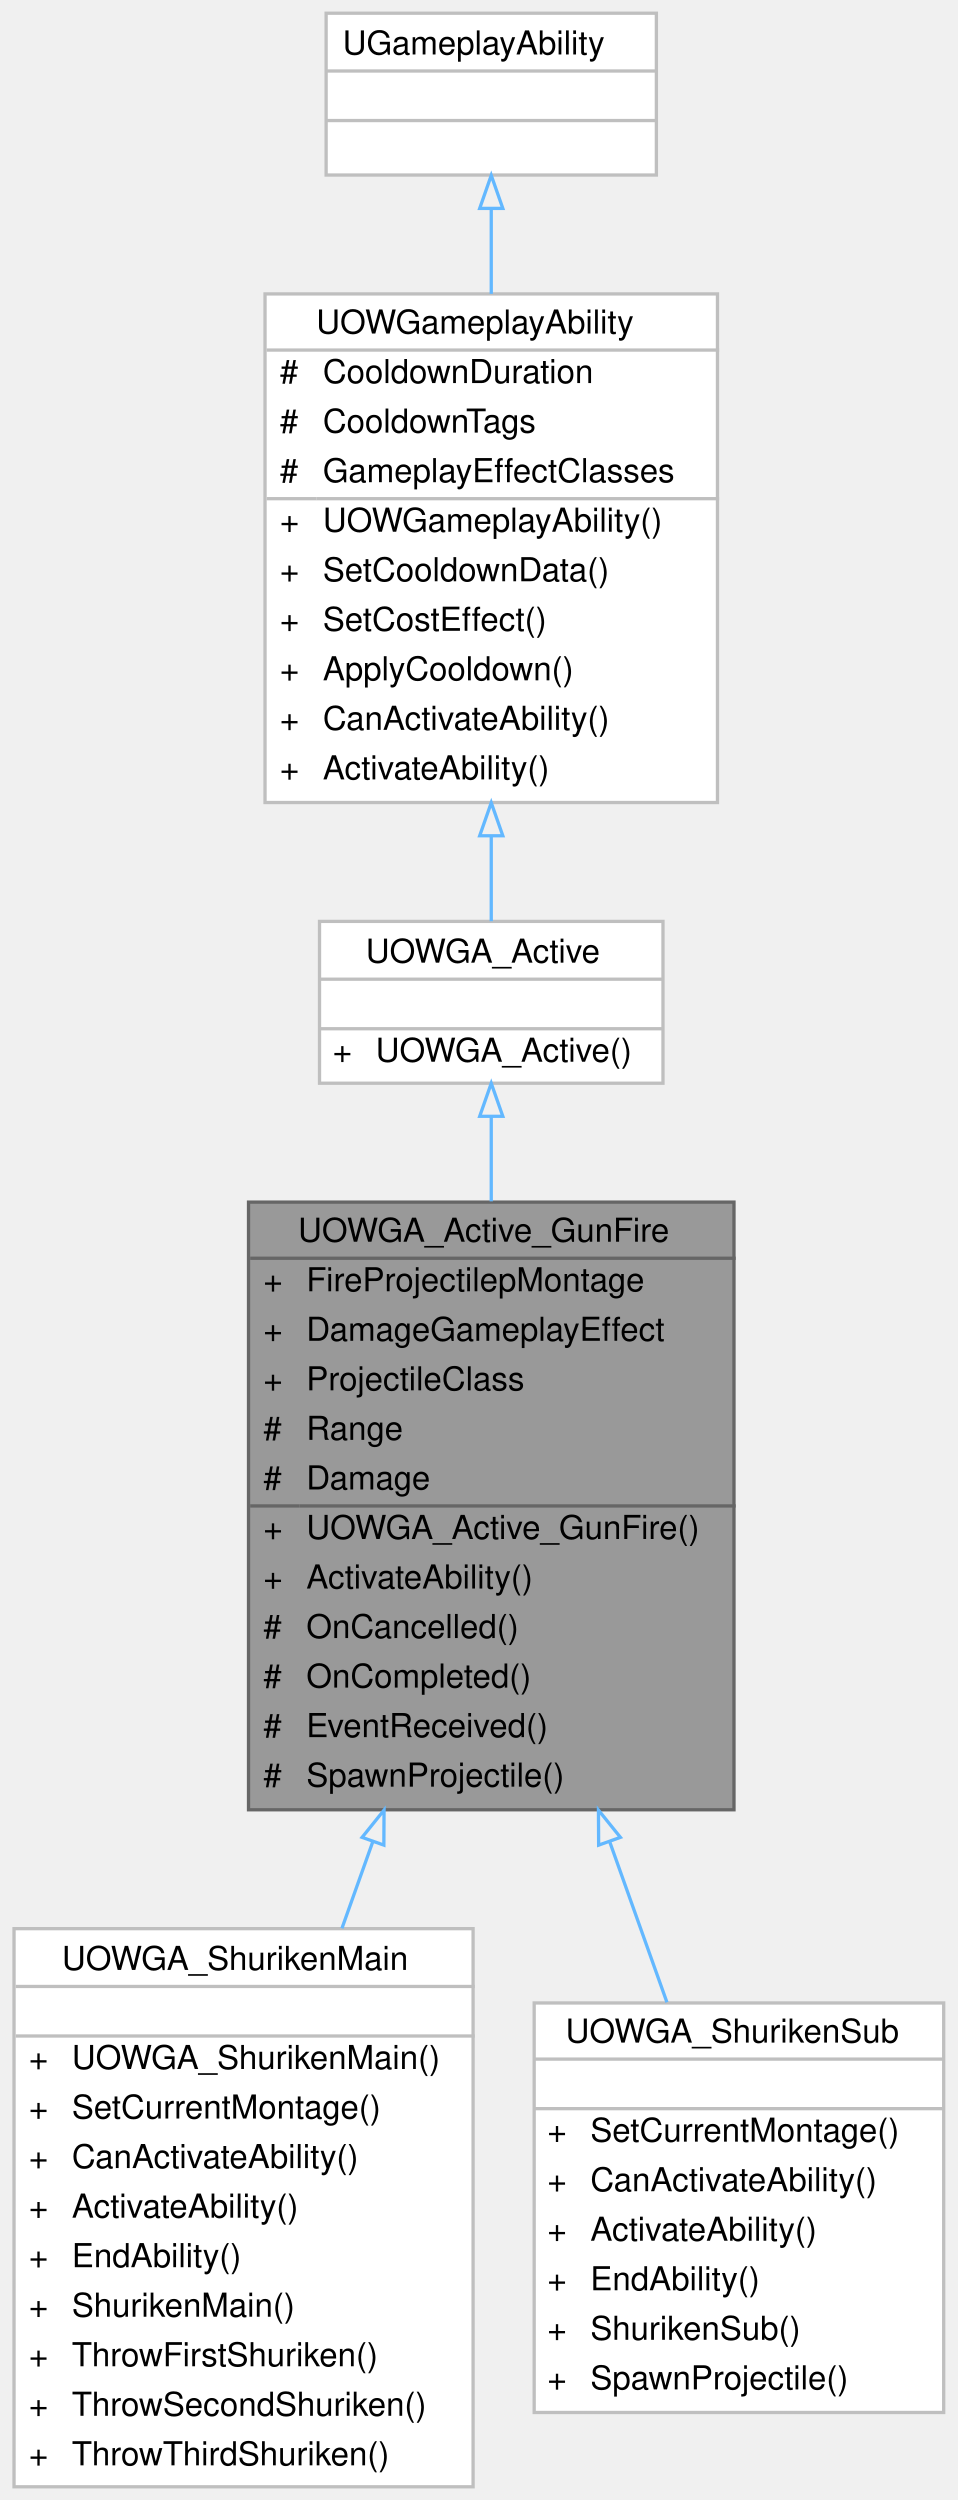
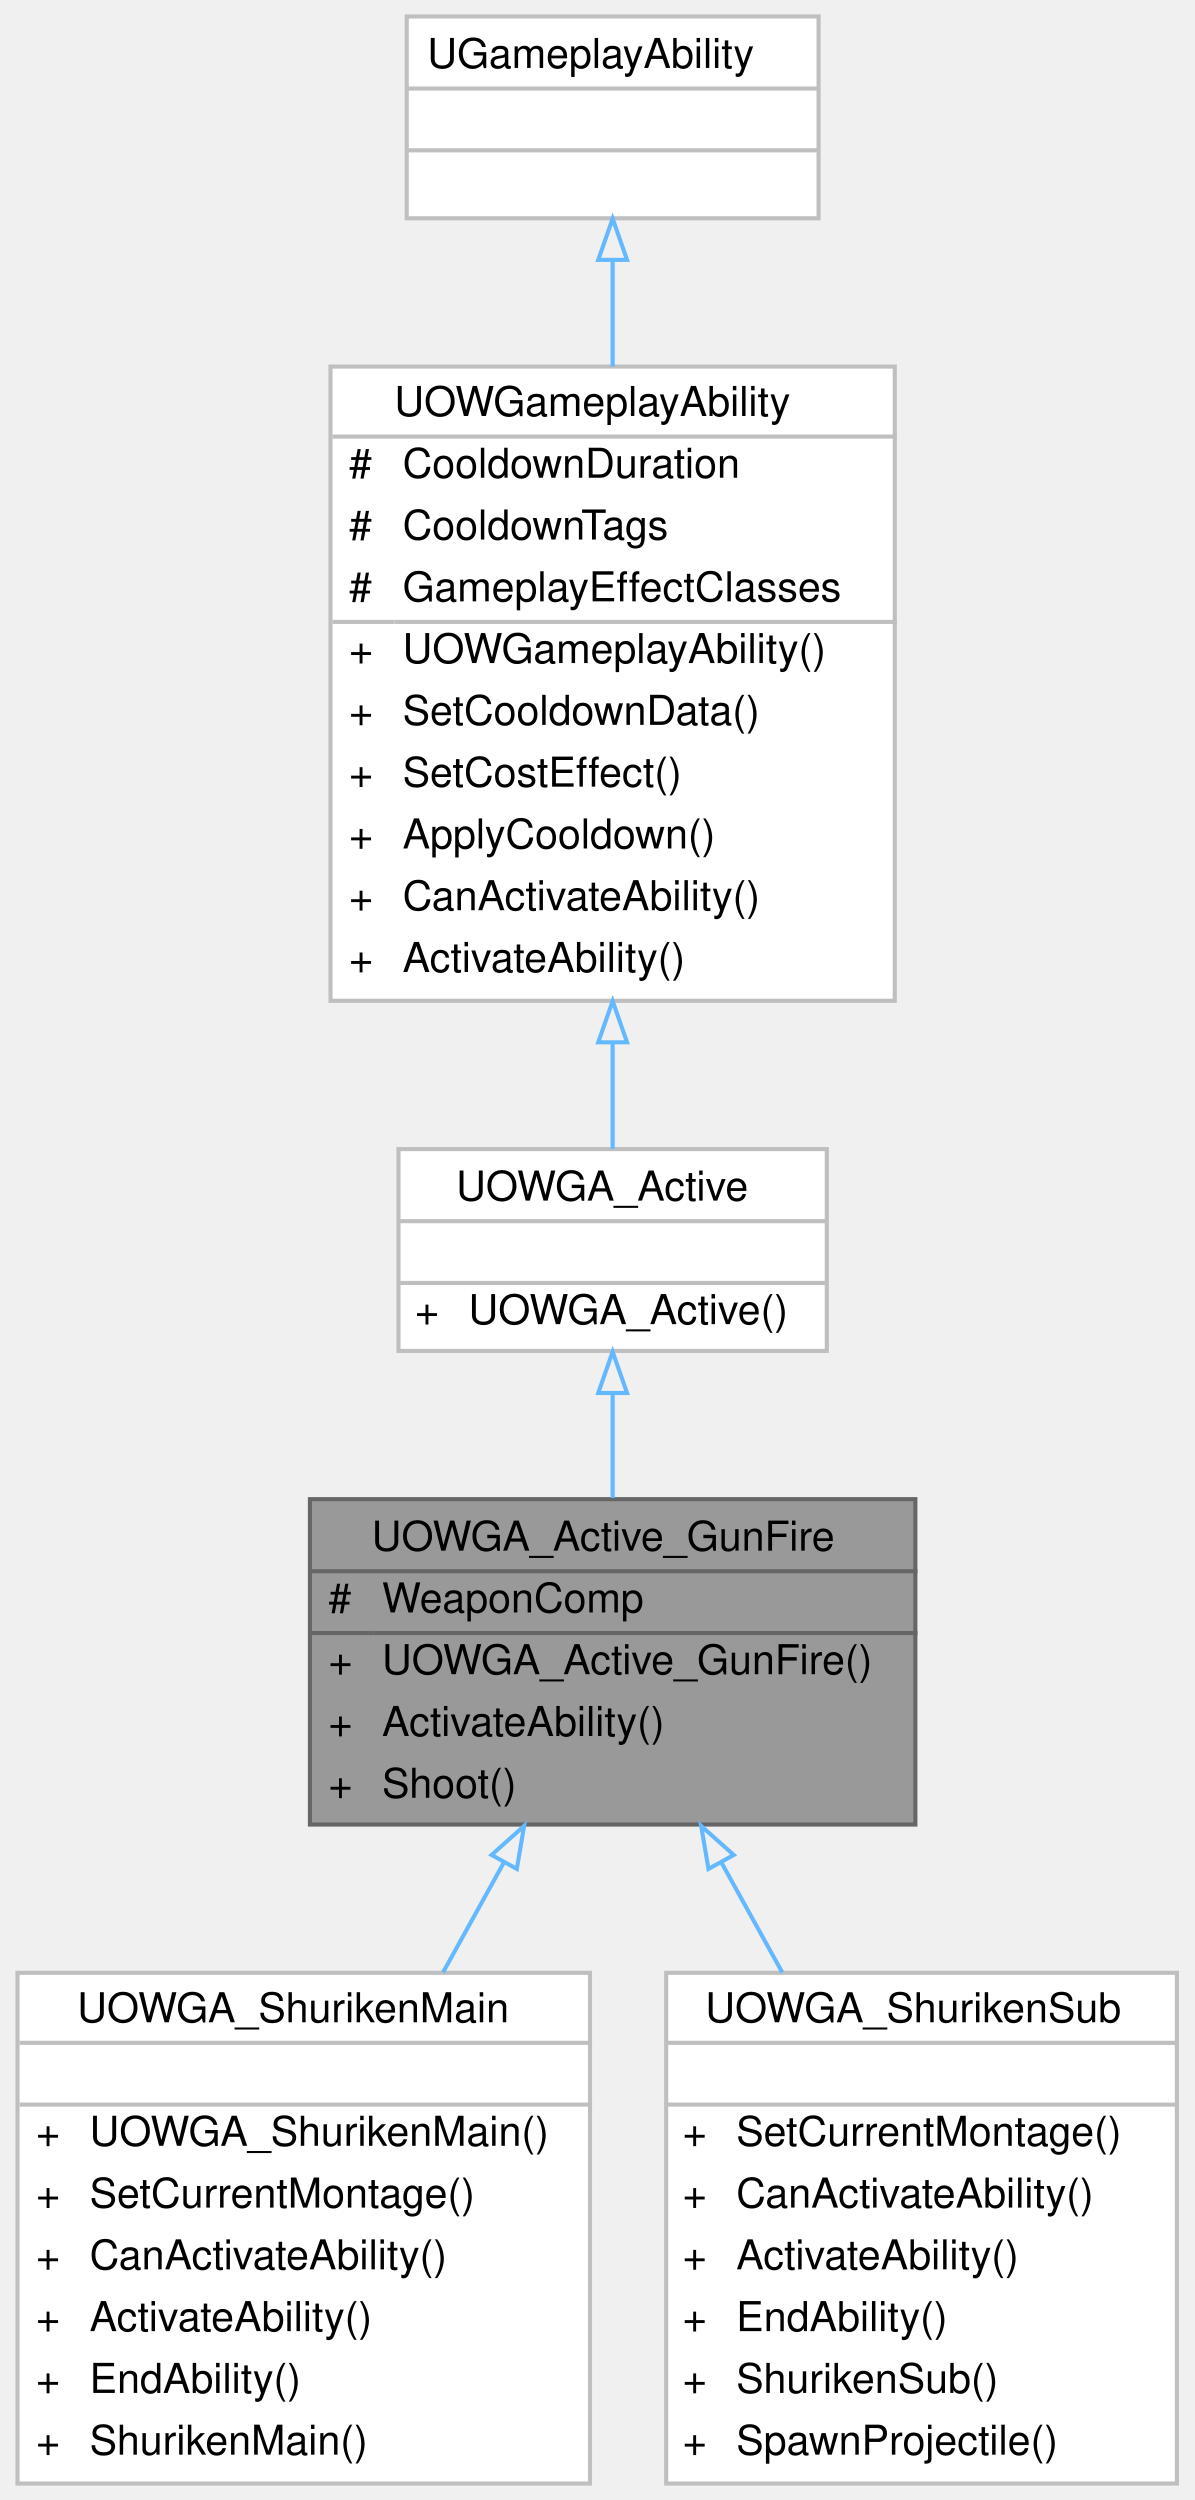
- <svg xmlns="http://www.w3.org/2000/svg" xmlns:xlink="http://www.w3.org/1999/xlink" width="290pt" height="757pt" viewBox="0.00 0.00 289.50 757.00">
-   <g id="graph0" class="graph" transform="scale(1 1) rotate(0) translate(4 753)">
+ <svg xmlns="http://www.w3.org/2000/svg" xmlns:xlink="http://www.w3.org/1999/xlink" width="290pt" height="607pt" viewBox="0.00 0.00 289.50 607.00">
+   <g id="graph0" class="graph" transform="scale(1 1) rotate(0) translate(4 603)">
    <g id="Node000001" class="node">
      <g id="a_Node000001">
        <a xlink:title=" ">
-           <polygon fill="#999999" stroke="transparent" points="218,-389 71,-389 71,-205 218,-205 218,-389" />
-           <text text-anchor="start" x="86" y="-377" font-family="Helvetica,sans-Serif" font-size="10.00">UOWGA_Active_GunFire</text>
-           <text text-anchor="start" x="75.5" y="-362" font-family="Helvetica,sans-Serif" font-size="10.00">+</text>
-           <text text-anchor="start" x="88.5" y="-362" font-family="Helvetica,sans-Serif" font-size="10.00">FireProjectilepMontage</text>
-           <text text-anchor="start" x="75.5" y="-347" font-family="Helvetica,sans-Serif" font-size="10.00">+</text>
-           <text text-anchor="start" x="88.5" y="-347" font-family="Helvetica,sans-Serif" font-size="10.00">DamageGameplayEffect</text>
-           <text text-anchor="start" x="75.5" y="-332" font-family="Helvetica,sans-Serif" font-size="10.00">+</text>
-           <text text-anchor="start" x="88.5" y="-332" font-family="Helvetica,sans-Serif" font-size="10.00">ProjectileClass</text>
-           <text text-anchor="start" x="75.5" y="-317" font-family="Helvetica,sans-Serif" font-size="10.00">#</text>
-           <text text-anchor="start" x="88.5" y="-317" font-family="Helvetica,sans-Serif" font-size="10.00">Range</text>
-           <text text-anchor="start" x="75.5" y="-302" font-family="Helvetica,sans-Serif" font-size="10.00">#</text>
-           <text text-anchor="start" x="88.5" y="-302" font-family="Helvetica,sans-Serif" font-size="10.00">Damage</text>
-           <text text-anchor="start" x="75.5" y="-287" font-family="Helvetica,sans-Serif" font-size="10.00">+</text>
-           <text text-anchor="start" x="88.5" y="-287" font-family="Helvetica,sans-Serif" font-size="10.00">UOWGA_Active_GunFire()</text>
-           <text text-anchor="start" x="75.5" y="-272" font-family="Helvetica,sans-Serif" font-size="10.00">+</text>
-           <text text-anchor="start" x="88.5" y="-272" font-family="Helvetica,sans-Serif" font-size="10.00">ActivateAbility()</text>
-           <text text-anchor="start" x="75.5" y="-257" font-family="Helvetica,sans-Serif" font-size="10.00">#</text>
-           <text text-anchor="start" x="88.5" y="-257" font-family="Helvetica,sans-Serif" font-size="10.00">OnCancelled()</text>
-           <text text-anchor="start" x="75.5" y="-242" font-family="Helvetica,sans-Serif" font-size="10.00">#</text>
-           <text text-anchor="start" x="88.5" y="-242" font-family="Helvetica,sans-Serif" font-size="10.00">OnCompleted()</text>
-           <text text-anchor="start" x="75.5" y="-227" font-family="Helvetica,sans-Serif" font-size="10.00">#</text>
-           <text text-anchor="start" x="88.5" y="-227" font-family="Helvetica,sans-Serif" font-size="10.00">EventReceived()</text>
-           <text text-anchor="start" x="75.5" y="-212" font-family="Helvetica,sans-Serif" font-size="10.00">#</text>
-           <text text-anchor="start" x="88.5" y="-212" font-family="Helvetica,sans-Serif" font-size="10.00">SpawnProjectile()</text>
-           <polygon fill="#666666" stroke="#666666" points="71.5,-372 71.5,-372 218.5,-372 218.5,-372 71.5,-372" />
-           <polygon fill="#666666" stroke="#666666" points="71.5,-297 71.5,-297 86.5,-297 86.5,-297 71.5,-297" />
-           <polygon fill="#666666" stroke="#666666" points="86.5,-297 86.5,-297 218.5,-297 218.5,-297 86.5,-297" />
-           <polygon fill="none" stroke="#666666" points="71,-205 71,-389 218,-389 218,-205 71,-205" />
+           <polygon fill="#999999" stroke="transparent" points="218,-239 71,-239 71,-160 218,-160 218,-239" />
+           <text text-anchor="start" x="86" y="-226.5" font-family="Helvetica,sans-Serif" font-size="10.00">UOWGA_Active_GunFire</text>
+           <text text-anchor="start" x="75.5" y="-211.5" font-family="Helvetica,sans-Serif" font-size="10.00">#</text>
+           <text text-anchor="start" x="88.5" y="-211.5" font-family="Helvetica,sans-Serif" font-size="10.00">WeaponComp</text>
+           <text text-anchor="start" x="75.5" y="-196.5" font-family="Helvetica,sans-Serif" font-size="10.00">+</text>
+           <text text-anchor="start" x="88.5" y="-196.5" font-family="Helvetica,sans-Serif" font-size="10.00">UOWGA_Active_GunFire()</text>
+           <text text-anchor="start" x="75.5" y="-181.5" font-family="Helvetica,sans-Serif" font-size="10.00">+</text>
+           <text text-anchor="start" x="88.5" y="-181.5" font-family="Helvetica,sans-Serif" font-size="10.00">ActivateAbility()</text>
+           <text text-anchor="start" x="75.5" y="-166.5" font-family="Helvetica,sans-Serif" font-size="10.00">+</text>
+           <text text-anchor="start" x="88.5" y="-166.5" font-family="Helvetica,sans-Serif" font-size="10.00">Shoot()</text>
+           <polygon fill="#666666" stroke="#666666" points="71.5,-221.5 71.5,-221.5 218.5,-221.5 218.5,-221.5 71.5,-221.5" />
+           <polygon fill="#666666" stroke="#666666" points="71.5,-206.5 71.5,-206.5 86.5,-206.5 86.5,-206.5 71.5,-206.5" />
+           <polygon fill="#666666" stroke="#666666" points="86.5,-206.5 86.5,-206.5 218.5,-206.5 218.5,-206.5 86.5,-206.5" />
+           <polygon fill="none" stroke="#666666" points="71,-160 71,-239 218,-239 218,-160 71,-160" />
        </a>
      </g>
    </g>
    <g id="Node000005" class="node">
      <g id="a_Node000005">
        <a xlink:href="classUOWGA__ShurikenMain.html" target="_top" xlink:title=" ">
-           <polygon fill="white" stroke="transparent" points="139,-169 0,-169 0,0 139,0 139,-169" />
-           <text text-anchor="start" x="14.5" y="-156.5" font-family="Helvetica,sans-Serif" font-size="10.00">UOWGA_ShurikenMain</text>
-           <text text-anchor="start" x="68" y="-141.5" font-family="Helvetica,sans-Serif" font-size="10.00"> </text>
-           <text text-anchor="start" x="4.5" y="-126.5" font-family="Helvetica,sans-Serif" font-size="10.00">+</text>
-           <text text-anchor="start" x="17.5" y="-126.5" font-family="Helvetica,sans-Serif" font-size="10.00">UOWGA_ShurikenMain()</text>
-           <text text-anchor="start" x="4.5" y="-111.5" font-family="Helvetica,sans-Serif" font-size="10.00">+</text>
-           <text text-anchor="start" x="17.5" y="-111.5" font-family="Helvetica,sans-Serif" font-size="10.00">SetCurrentMontage()</text>
-           <text text-anchor="start" x="4.5" y="-96.5" font-family="Helvetica,sans-Serif" font-size="10.00">+</text>
-           <text text-anchor="start" x="17.5" y="-96.5" font-family="Helvetica,sans-Serif" font-size="10.00">CanActivateAbility()</text>
-           <text text-anchor="start" x="4.5" y="-81.5" font-family="Helvetica,sans-Serif" font-size="10.00">+</text>
-           <text text-anchor="start" x="17.5" y="-81.5" font-family="Helvetica,sans-Serif" font-size="10.00">ActivateAbility()</text>
-           <text text-anchor="start" x="4.5" y="-66.5" font-family="Helvetica,sans-Serif" font-size="10.00">+</text>
-           <text text-anchor="start" x="17.5" y="-66.5" font-family="Helvetica,sans-Serif" font-size="10.00">EndAbility()</text>
-           <text text-anchor="start" x="4.5" y="-51.5" font-family="Helvetica,sans-Serif" font-size="10.00">+</text>
-           <text text-anchor="start" x="17.5" y="-51.5" font-family="Helvetica,sans-Serif" font-size="10.00">ShurikenMain()</text>
-           <text text-anchor="start" x="4.5" y="-36.5" font-family="Helvetica,sans-Serif" font-size="10.00">+</text>
-           <text text-anchor="start" x="17.5" y="-36.5" font-family="Helvetica,sans-Serif" font-size="10.00">ThrowFirstShuriken()</text>
-           <text text-anchor="start" x="4.5" y="-21.5" font-family="Helvetica,sans-Serif" font-size="10.00">+</text>
-           <text text-anchor="start" x="17.5" y="-21.5" font-family="Helvetica,sans-Serif" font-size="10.00">ThrowSecondShuriken()</text>
-           <text text-anchor="start" x="4.5" y="-6.5" font-family="Helvetica,sans-Serif" font-size="10.00">+</text>
-           <text text-anchor="start" x="17.5" y="-6.5" font-family="Helvetica,sans-Serif" font-size="10.00">ThrowThirdShuriken()</text>
-           <polygon fill="#bfbfbf" stroke="#bfbfbf" points="0.5,-151.5 0.5,-151.5 139.5,-151.5 139.5,-151.5 0.5,-151.5" />
-           <polygon fill="#bfbfbf" stroke="#bfbfbf" points="0.5,-136.5 0.5,-136.5 139.5,-136.5 139.5,-136.5 0.5,-136.5" />
-           <polygon fill="none" stroke="#bfbfbf" points="0,0 0,-169 139,-169 139,0 0,0" />
+           <polygon fill="white" stroke="transparent" points="139,-124 0,-124 0,0 139,0 139,-124" />
+           <text text-anchor="start" x="14.5" y="-112" font-family="Helvetica,sans-Serif" font-size="10.00">UOWGA_ShurikenMain</text>
+           <text text-anchor="start" x="68" y="-97" font-family="Helvetica,sans-Serif" font-size="10.00"> </text>
+           <text text-anchor="start" x="4.5" y="-82" font-family="Helvetica,sans-Serif" font-size="10.00">+</text>
+           <text text-anchor="start" x="17.5" y="-82" font-family="Helvetica,sans-Serif" font-size="10.00">UOWGA_ShurikenMain()</text>
+           <text text-anchor="start" x="4.5" y="-67" font-family="Helvetica,sans-Serif" font-size="10.00">+</text>
+           <text text-anchor="start" x="17.5" y="-67" font-family="Helvetica,sans-Serif" font-size="10.00">SetCurrentMontage()</text>
+           <text text-anchor="start" x="4.5" y="-52" font-family="Helvetica,sans-Serif" font-size="10.00">+</text>
+           <text text-anchor="start" x="17.5" y="-52" font-family="Helvetica,sans-Serif" font-size="10.00">CanActivateAbility()</text>
+           <text text-anchor="start" x="4.5" y="-37" font-family="Helvetica,sans-Serif" font-size="10.00">+</text>
+           <text text-anchor="start" x="17.5" y="-37" font-family="Helvetica,sans-Serif" font-size="10.00">ActivateAbility()</text>
+           <text text-anchor="start" x="4.5" y="-22" font-family="Helvetica,sans-Serif" font-size="10.00">+</text>
+           <text text-anchor="start" x="17.5" y="-22" font-family="Helvetica,sans-Serif" font-size="10.00">EndAbility()</text>
+           <text text-anchor="start" x="4.5" y="-7" font-family="Helvetica,sans-Serif" font-size="10.00">+</text>
+           <text text-anchor="start" x="17.5" y="-7" font-family="Helvetica,sans-Serif" font-size="10.00">ShurikenMain()</text>
+           <polygon fill="#bfbfbf" stroke="#bfbfbf" points="0.5,-107 0.5,-107 139.5,-107 139.5,-107 0.5,-107" />
+           <polygon fill="#bfbfbf" stroke="#bfbfbf" points="0.5,-92 0.5,-92 139.5,-92 139.5,-92 0.5,-92" />
+           <polygon fill="none" stroke="#bfbfbf" points="0,0 0,-124 139,-124 139,0 0,0" />
        </a>
      </g>
    </g>
    <g id="edge4_Node000001_Node000005" class="edge">
      <g id="a_edge4_Node000001_Node000005">
        <a xlink:title=" ">
-           <path fill="none" stroke="#63b8ff" d="M108.65,-195.38C105.52,-186.59 102.37,-177.75 99.29,-169.11" />
-           <polygon fill="none" stroke="#63b8ff" points="105.39,-196.65 112.04,-204.9 111.98,-194.3 105.39,-196.65" />
+           <path fill="none" stroke="#63b8ff" d="M118.13,-150.85C113.34,-142.2 108.28,-133.07 103.31,-124.09" />
+           <polygon fill="none" stroke="#63b8ff" points="115.1,-152.62 123.01,-159.67 121.23,-149.23 115.1,-152.62" />
        </a>
      </g>
    </g>
    <g id="Node000006" class="node">
      <g id="a_Node000006">
        <a xlink:href="classUOWGA__ShurikenSub.html" target="_top" xlink:title=" ">
-           <polygon fill="white" stroke="transparent" points="281.5,-146.5 157.5,-146.5 157.5,-22.5 281.5,-22.5 281.5,-146.5" />
-           <text text-anchor="start" x="167" y="-134.5" font-family="Helvetica,sans-Serif" font-size="10.00">UOWGA_ShurikenSub</text>
-           <text text-anchor="start" x="217.5" y="-119.5" font-family="Helvetica,sans-Serif" font-size="10.00"> </text>
-           <text text-anchor="start" x="161.5" y="-104.5" font-family="Helvetica,sans-Serif" font-size="10.00">+</text>
-           <text text-anchor="start" x="174.5" y="-104.5" font-family="Helvetica,sans-Serif" font-size="10.00">SetCurrentMontage()</text>
-           <text text-anchor="start" x="161.5" y="-89.5" font-family="Helvetica,sans-Serif" font-size="10.00">+</text>
-           <text text-anchor="start" x="174.5" y="-89.5" font-family="Helvetica,sans-Serif" font-size="10.00">CanActivateAbility()</text>
-           <text text-anchor="start" x="161.5" y="-74.5" font-family="Helvetica,sans-Serif" font-size="10.00">+</text>
-           <text text-anchor="start" x="174.5" y="-74.5" font-family="Helvetica,sans-Serif" font-size="10.00">ActivateAbility()</text>
-           <text text-anchor="start" x="161.5" y="-59.5" font-family="Helvetica,sans-Serif" font-size="10.00">+</text>
-           <text text-anchor="start" x="174.5" y="-59.5" font-family="Helvetica,sans-Serif" font-size="10.00">EndAbility()</text>
-           <text text-anchor="start" x="161.5" y="-44.5" font-family="Helvetica,sans-Serif" font-size="10.00">+</text>
-           <text text-anchor="start" x="174.5" y="-44.5" font-family="Helvetica,sans-Serif" font-size="10.00">ShurikenSub()</text>
-           <text text-anchor="start" x="161.5" y="-29.5" font-family="Helvetica,sans-Serif" font-size="10.00">+</text>
-           <text text-anchor="start" x="174.5" y="-29.5" font-family="Helvetica,sans-Serif" font-size="10.00">SpawnProjectile()</text>
-           <polygon fill="#bfbfbf" stroke="#bfbfbf" points="157.5,-129.5 157.5,-129.5 281.5,-129.5 281.5,-129.5 157.5,-129.5" />
-           <polygon fill="#bfbfbf" stroke="#bfbfbf" points="157.5,-114.5 157.5,-114.5 281.5,-114.5 281.5,-114.5 157.5,-114.5" />
-           <polygon fill="none" stroke="#bfbfbf" points="157.5,-22.5 157.5,-146.5 281.5,-146.5 281.5,-22.5 157.5,-22.5" />
+           <polygon fill="white" stroke="transparent" points="281.5,-124 157.5,-124 157.5,0 281.5,0 281.5,-124" />
+           <text text-anchor="start" x="167" y="-112" font-family="Helvetica,sans-Serif" font-size="10.00">UOWGA_ShurikenSub</text>
+           <text text-anchor="start" x="217.5" y="-97" font-family="Helvetica,sans-Serif" font-size="10.00"> </text>
+           <text text-anchor="start" x="161.5" y="-82" font-family="Helvetica,sans-Serif" font-size="10.00">+</text>
+           <text text-anchor="start" x="174.5" y="-82" font-family="Helvetica,sans-Serif" font-size="10.00">SetCurrentMontage()</text>
+           <text text-anchor="start" x="161.5" y="-67" font-family="Helvetica,sans-Serif" font-size="10.00">+</text>
+           <text text-anchor="start" x="174.5" y="-67" font-family="Helvetica,sans-Serif" font-size="10.00">CanActivateAbility()</text>
+           <text text-anchor="start" x="161.5" y="-52" font-family="Helvetica,sans-Serif" font-size="10.00">+</text>
+           <text text-anchor="start" x="174.5" y="-52" font-family="Helvetica,sans-Serif" font-size="10.00">ActivateAbility()</text>
+           <text text-anchor="start" x="161.5" y="-37" font-family="Helvetica,sans-Serif" font-size="10.00">+</text>
+           <text text-anchor="start" x="174.5" y="-37" font-family="Helvetica,sans-Serif" font-size="10.00">EndAbility()</text>
+           <text text-anchor="start" x="161.5" y="-22" font-family="Helvetica,sans-Serif" font-size="10.00">+</text>
+           <text text-anchor="start" x="174.5" y="-22" font-family="Helvetica,sans-Serif" font-size="10.00">ShurikenSub()</text>
+           <text text-anchor="start" x="161.5" y="-7" font-family="Helvetica,sans-Serif" font-size="10.00">+</text>
+           <text text-anchor="start" x="174.5" y="-7" font-family="Helvetica,sans-Serif" font-size="10.00">SpawnProjectile()</text>
+           <polygon fill="#bfbfbf" stroke="#bfbfbf" points="157.5,-107 157.5,-107 281.5,-107 281.5,-107 157.5,-107" />
+           <polygon fill="#bfbfbf" stroke="#bfbfbf" points="157.5,-92 157.5,-92 281.5,-92 281.5,-92 157.5,-92" />
+           <polygon fill="none" stroke="#bfbfbf" points="157.5,0 157.5,-124 281.5,-124 281.5,0 157.5,0" />
        </a>
      </g>
    </g>
    <g id="edge5_Node000001_Node000006" class="edge">
      <g id="a_edge5_Node000001_Node000006">
        <a xlink:title=" ">
-           <path fill="none" stroke="#63b8ff" d="M180.42,-195.17C186.32,-178.61 192.28,-161.91 197.7,-146.7" />
-           <polygon fill="none" stroke="#63b8ff" points="177.02,-194.3 176.96,-204.9 183.61,-196.65 177.02,-194.3" />
+           <path fill="none" stroke="#63b8ff" d="M170.87,-150.85C175.66,-142.2 180.72,-133.07 185.69,-124.09" />
+           <polygon fill="none" stroke="#63b8ff" points="167.77,-149.23 165.99,-159.67 173.9,-152.62 167.77,-149.23" />
        </a>
      </g>
    </g>
    <g id="Node000002" class="node">
      <g id="a_Node000002">
        <a xlink:href="classUOWGA__Active.html" target="_top" xlink:title=" ">
-           <polygon fill="white" stroke="transparent" points="196.5,-474 92.5,-474 92.5,-425 196.5,-425 196.5,-474" />
-           <text text-anchor="start" x="106.5" y="-461.5" font-family="Helvetica,sans-Serif" font-size="10.00">UOWGA_Active</text>
-           <text text-anchor="start" x="142.5" y="-446.5" font-family="Helvetica,sans-Serif" font-size="10.00"> </text>
-           <text text-anchor="start" x="96.5" y="-431.5" font-family="Helvetica,sans-Serif" font-size="10.00">+</text>
-           <text text-anchor="start" x="109.5" y="-431.5" font-family="Helvetica,sans-Serif" font-size="10.00">UOWGA_Active()</text>
-           <polygon fill="#bfbfbf" stroke="#bfbfbf" points="92.5,-456.5 92.5,-456.5 196.5,-456.5 196.5,-456.5 92.5,-456.5" />
-           <polygon fill="#bfbfbf" stroke="#bfbfbf" points="92.5,-441.5 92.5,-441.5 196.5,-441.5 196.5,-441.5 92.5,-441.5" />
-           <polygon fill="none" stroke="#bfbfbf" points="92.5,-425 92.5,-474 196.5,-474 196.5,-425 92.5,-425" />
+           <polygon fill="white" stroke="transparent" points="196.5,-324 92.5,-324 92.5,-275 196.5,-275 196.5,-324" />
+           <text text-anchor="start" x="106.5" y="-311.5" font-family="Helvetica,sans-Serif" font-size="10.00">UOWGA_Active</text>
+           <text text-anchor="start" x="142.5" y="-296.5" font-family="Helvetica,sans-Serif" font-size="10.00"> </text>
+           <text text-anchor="start" x="96.5" y="-281.5" font-family="Helvetica,sans-Serif" font-size="10.00">+</text>
+           <text text-anchor="start" x="109.5" y="-281.5" font-family="Helvetica,sans-Serif" font-size="10.00">UOWGA_Active()</text>
+           <polygon fill="#bfbfbf" stroke="#bfbfbf" points="92.5,-306.5 92.5,-306.5 196.5,-306.5 196.5,-306.5 92.5,-306.5" />
+           <polygon fill="#bfbfbf" stroke="#bfbfbf" points="92.5,-291.5 92.5,-291.5 196.5,-291.5 196.5,-291.5 92.5,-291.5" />
+           <polygon fill="none" stroke="#bfbfbf" points="92.5,-275 92.5,-324 196.5,-324 196.5,-275 92.5,-275" />
        </a>
      </g>
    </g>
    <g id="edge1_Node000001_Node000002" class="edge">
      <g id="a_edge1_Node000001_Node000002">
        <a xlink:title=" ">
-           <path fill="none" stroke="#63b8ff" d="M144.5,-414.88C144.5,-407.03 144.5,-398.29 144.5,-389.23" />
-           <polygon fill="none" stroke="#63b8ff" points="141,-414.98 144.5,-424.98 148,-414.98 141,-414.98" />
+           <path fill="none" stroke="#63b8ff" d="M144.5,-264.52C144.5,-256.38 144.5,-247.63 144.5,-239.29" />
+           <polygon fill="none" stroke="#63b8ff" points="141,-264.78 144.5,-274.78 148,-264.78 141,-264.78" />
        </a>
      </g>
    </g>
    <g id="Node000003" class="node">
      <g id="a_Node000003">
        <a xlink:href="classUOWGameplayAbility.html" target="_top" xlink:title=" ">
-           <polygon fill="white" stroke="transparent" points="213,-664 76,-664 76,-510 213,-510 213,-664" />
-           <text text-anchor="start" x="91.5" y="-652" font-family="Helvetica,sans-Serif" font-size="10.00">UOWGameplayAbility</text>
-           <text text-anchor="start" x="80.5" y="-637" font-family="Helvetica,sans-Serif" font-size="10.00">#</text>
-           <text text-anchor="start" x="93.5" y="-637" font-family="Helvetica,sans-Serif" font-size="10.00">CooldownDuration</text>
-           <text text-anchor="start" x="80.5" y="-622" font-family="Helvetica,sans-Serif" font-size="10.00">#</text>
-           <text text-anchor="start" x="93.5" y="-622" font-family="Helvetica,sans-Serif" font-size="10.00">CooldownTags</text>
-           <text text-anchor="start" x="80.5" y="-607" font-family="Helvetica,sans-Serif" font-size="10.00">#</text>
-           <text text-anchor="start" x="93.5" y="-607" font-family="Helvetica,sans-Serif" font-size="10.00">GameplayEffectClasses</text>
-           <text text-anchor="start" x="80.5" y="-592" font-family="Helvetica,sans-Serif" font-size="10.00">+</text>
-           <text text-anchor="start" x="93.5" y="-592" font-family="Helvetica,sans-Serif" font-size="10.00">UOWGameplayAbility()</text>
-           <text text-anchor="start" x="80.5" y="-577" font-family="Helvetica,sans-Serif" font-size="10.00">+</text>
-           <text text-anchor="start" x="93.5" y="-577" font-family="Helvetica,sans-Serif" font-size="10.00">SetCooldownData()</text>
-           <text text-anchor="start" x="80.5" y="-562" font-family="Helvetica,sans-Serif" font-size="10.00">+</text>
-           <text text-anchor="start" x="93.5" y="-562" font-family="Helvetica,sans-Serif" font-size="10.00">SetCostEffect()</text>
-           <text text-anchor="start" x="80.5" y="-547" font-family="Helvetica,sans-Serif" font-size="10.00">+</text>
-           <text text-anchor="start" x="93.5" y="-547" font-family="Helvetica,sans-Serif" font-size="10.00">ApplyCooldown()</text>
-           <text text-anchor="start" x="80.5" y="-532" font-family="Helvetica,sans-Serif" font-size="10.00">+</text>
-           <text text-anchor="start" x="93.5" y="-532" font-family="Helvetica,sans-Serif" font-size="10.00">CanActivateAbility()</text>
-           <text text-anchor="start" x="80.5" y="-517" font-family="Helvetica,sans-Serif" font-size="10.00">+</text>
-           <text text-anchor="start" x="93.5" y="-517" font-family="Helvetica,sans-Serif" font-size="10.00">ActivateAbility()</text>
-           <polygon fill="#bfbfbf" stroke="#bfbfbf" points="76.5,-647 76.5,-647 213.5,-647 213.5,-647 76.5,-647" />
-           <polygon fill="#bfbfbf" stroke="#bfbfbf" points="76.5,-602 76.5,-602 91.5,-602 91.5,-602 76.5,-602" />
-           <polygon fill="#bfbfbf" stroke="#bfbfbf" points="91.5,-602 91.5,-602 213.5,-602 213.5,-602 91.5,-602" />
-           <polygon fill="none" stroke="#bfbfbf" points="76,-510 76,-664 213,-664 213,-510 76,-510" />
+           <polygon fill="white" stroke="transparent" points="213,-514 76,-514 76,-360 213,-360 213,-514" />
+           <text text-anchor="start" x="91.5" y="-502" font-family="Helvetica,sans-Serif" font-size="10.00">UOWGameplayAbility</text>
+           <text text-anchor="start" x="80.5" y="-487" font-family="Helvetica,sans-Serif" font-size="10.00">#</text>
+           <text text-anchor="start" x="93.5" y="-487" font-family="Helvetica,sans-Serif" font-size="10.00">CooldownDuration</text>
+           <text text-anchor="start" x="80.5" y="-472" font-family="Helvetica,sans-Serif" font-size="10.00">#</text>
+           <text text-anchor="start" x="93.5" y="-472" font-family="Helvetica,sans-Serif" font-size="10.00">CooldownTags</text>
+           <text text-anchor="start" x="80.5" y="-457" font-family="Helvetica,sans-Serif" font-size="10.00">#</text>
+           <text text-anchor="start" x="93.5" y="-457" font-family="Helvetica,sans-Serif" font-size="10.00">GameplayEffectClasses</text>
+           <text text-anchor="start" x="80.5" y="-442" font-family="Helvetica,sans-Serif" font-size="10.00">+</text>
+           <text text-anchor="start" x="93.5" y="-442" font-family="Helvetica,sans-Serif" font-size="10.00">UOWGameplayAbility()</text>
+           <text text-anchor="start" x="80.5" y="-427" font-family="Helvetica,sans-Serif" font-size="10.00">+</text>
+           <text text-anchor="start" x="93.5" y="-427" font-family="Helvetica,sans-Serif" font-size="10.00">SetCooldownData()</text>
+           <text text-anchor="start" x="80.5" y="-412" font-family="Helvetica,sans-Serif" font-size="10.00">+</text>
+           <text text-anchor="start" x="93.5" y="-412" font-family="Helvetica,sans-Serif" font-size="10.00">SetCostEffect()</text>
+           <text text-anchor="start" x="80.5" y="-397" font-family="Helvetica,sans-Serif" font-size="10.00">+</text>
+           <text text-anchor="start" x="93.5" y="-397" font-family="Helvetica,sans-Serif" font-size="10.00">ApplyCooldown()</text>
+           <text text-anchor="start" x="80.5" y="-382" font-family="Helvetica,sans-Serif" font-size="10.00">+</text>
+           <text text-anchor="start" x="93.5" y="-382" font-family="Helvetica,sans-Serif" font-size="10.00">CanActivateAbility()</text>
+           <text text-anchor="start" x="80.5" y="-367" font-family="Helvetica,sans-Serif" font-size="10.00">+</text>
+           <text text-anchor="start" x="93.5" y="-367" font-family="Helvetica,sans-Serif" font-size="10.00">ActivateAbility()</text>
+           <polygon fill="#bfbfbf" stroke="#bfbfbf" points="76.5,-497 76.5,-497 213.5,-497 213.5,-497 76.5,-497" />
+           <polygon fill="#bfbfbf" stroke="#bfbfbf" points="76.5,-452 76.5,-452 91.5,-452 91.5,-452 76.5,-452" />
+           <polygon fill="#bfbfbf" stroke="#bfbfbf" points="91.5,-452 91.5,-452 213.5,-452 213.5,-452 91.5,-452" />
+           <polygon fill="none" stroke="#bfbfbf" points="76,-360 76,-514 213,-514 213,-360 76,-360" />
        </a>
      </g>
    </g>
    <g id="edge2_Node000002_Node000003" class="edge">
      <g id="a_edge2_Node000002_Node000003">
        <a xlink:title=" ">
-           <path fill="none" stroke="#63b8ff" d="M144.5,-499.67C144.5,-490.37 144.5,-481.57 144.5,-474.06" />
-           <polygon fill="none" stroke="#63b8ff" points="141,-499.93 144.5,-509.93 148,-499.93 141,-499.93" />
+           <path fill="none" stroke="#63b8ff" d="M144.5,-349.67C144.5,-340.37 144.5,-331.57 144.5,-324.06" />
+           <polygon fill="none" stroke="#63b8ff" points="141,-349.93 144.5,-359.93 148,-349.93 141,-349.93" />
        </a>
      </g>
    </g>
    <g id="Node000004" class="node">
      <g id="a_Node000004">
        <a xlink:title=" ">
-           <polygon fill="white" stroke="transparent" points="194.5,-749 94.5,-749 94.5,-700 194.5,-700 194.5,-749" />
-           <text text-anchor="start" x="99.5" y="-736.5" font-family="Helvetica,sans-Serif" font-size="10.00">UGameplayAbility</text>
-           <text text-anchor="start" x="142.5" y="-721.5" font-family="Helvetica,sans-Serif" font-size="10.00"> </text>
-           <text text-anchor="start" x="142.5" y="-706.5" font-family="Helvetica,sans-Serif" font-size="10.00"> </text>
-           <polygon fill="#bfbfbf" stroke="#bfbfbf" points="94.5,-731.5 94.5,-731.5 194.5,-731.5 194.5,-731.5 94.5,-731.5" />
-           <polygon fill="#bfbfbf" stroke="#bfbfbf" points="94.5,-716.5 94.5,-716.5 194.5,-716.5 194.5,-716.5 94.5,-716.5" />
-           <polygon fill="none" stroke="#bfbfbf" points="94.5,-700 94.5,-749 194.5,-749 194.5,-700 94.5,-700" />
+           <polygon fill="white" stroke="transparent" points="194.5,-599 94.5,-599 94.5,-550 194.5,-550 194.5,-599" />
+           <text text-anchor="start" x="99.5" y="-586.5" font-family="Helvetica,sans-Serif" font-size="10.00">UGameplayAbility</text>
+           <text text-anchor="start" x="142.5" y="-571.5" font-family="Helvetica,sans-Serif" font-size="10.00"> </text>
+           <text text-anchor="start" x="142.5" y="-556.5" font-family="Helvetica,sans-Serif" font-size="10.00"> </text>
+           <polygon fill="#bfbfbf" stroke="#bfbfbf" points="94.5,-581.5 94.5,-581.5 194.5,-581.5 194.5,-581.5 94.5,-581.5" />
+           <polygon fill="#bfbfbf" stroke="#bfbfbf" points="94.5,-566.5 94.5,-566.5 194.5,-566.5 194.5,-566.5 94.5,-566.5" />
+           <polygon fill="none" stroke="#bfbfbf" points="94.5,-550 94.5,-599 194.5,-599 194.5,-550 94.5,-550" />
        </a>
      </g>
    </g>
    <g id="edge3_Node000003_Node000004" class="edge">
      <g id="a_edge3_Node000003_Node000004">
        <a xlink:title=" ">
-           <path fill="none" stroke="#63b8ff" d="M144.5,-689.66C144.5,-681.74 144.5,-672.97 144.5,-664.01" />
-           <polygon fill="none" stroke="#63b8ff" points="141,-689.9 144.5,-699.9 148,-689.9 141,-689.9" />
+           <path fill="none" stroke="#63b8ff" d="M144.5,-539.66C144.5,-531.74 144.5,-522.97 144.5,-514.01" />
+           <polygon fill="none" stroke="#63b8ff" points="141,-539.9 144.5,-549.9 148,-539.9 141,-539.9" />
        </a>
      </g>
    </g>
  </g>
</svg>
